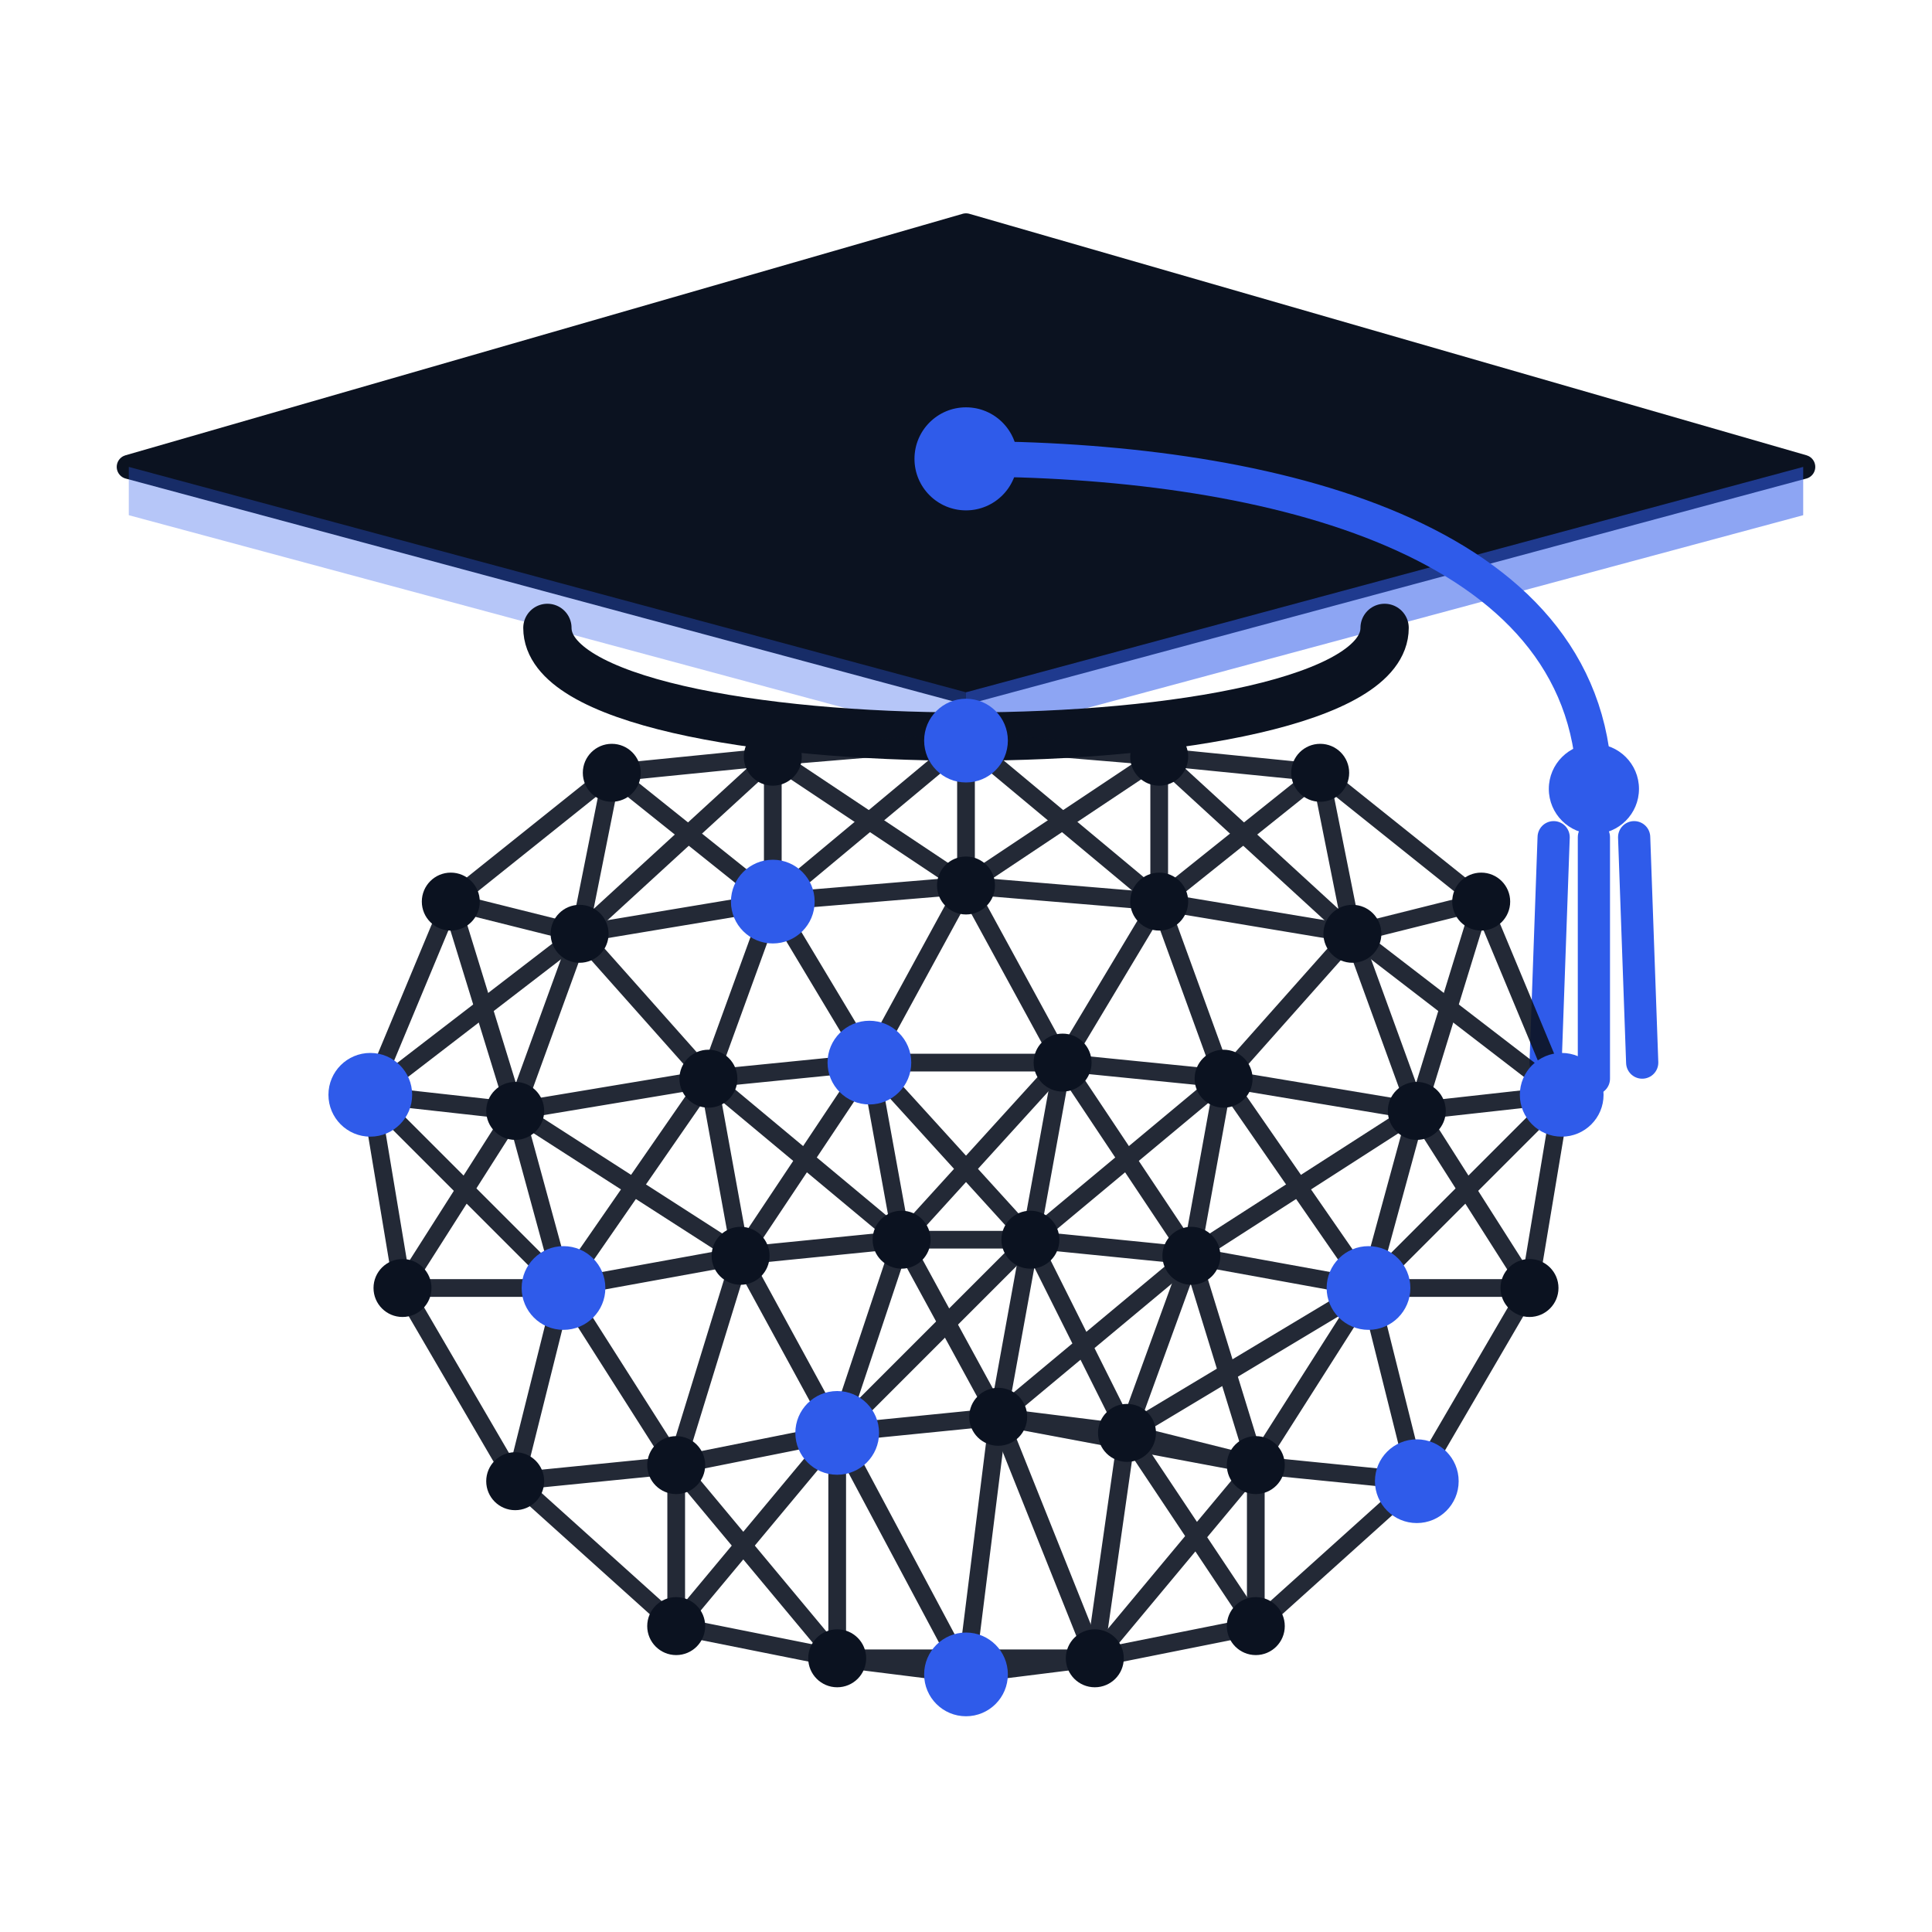
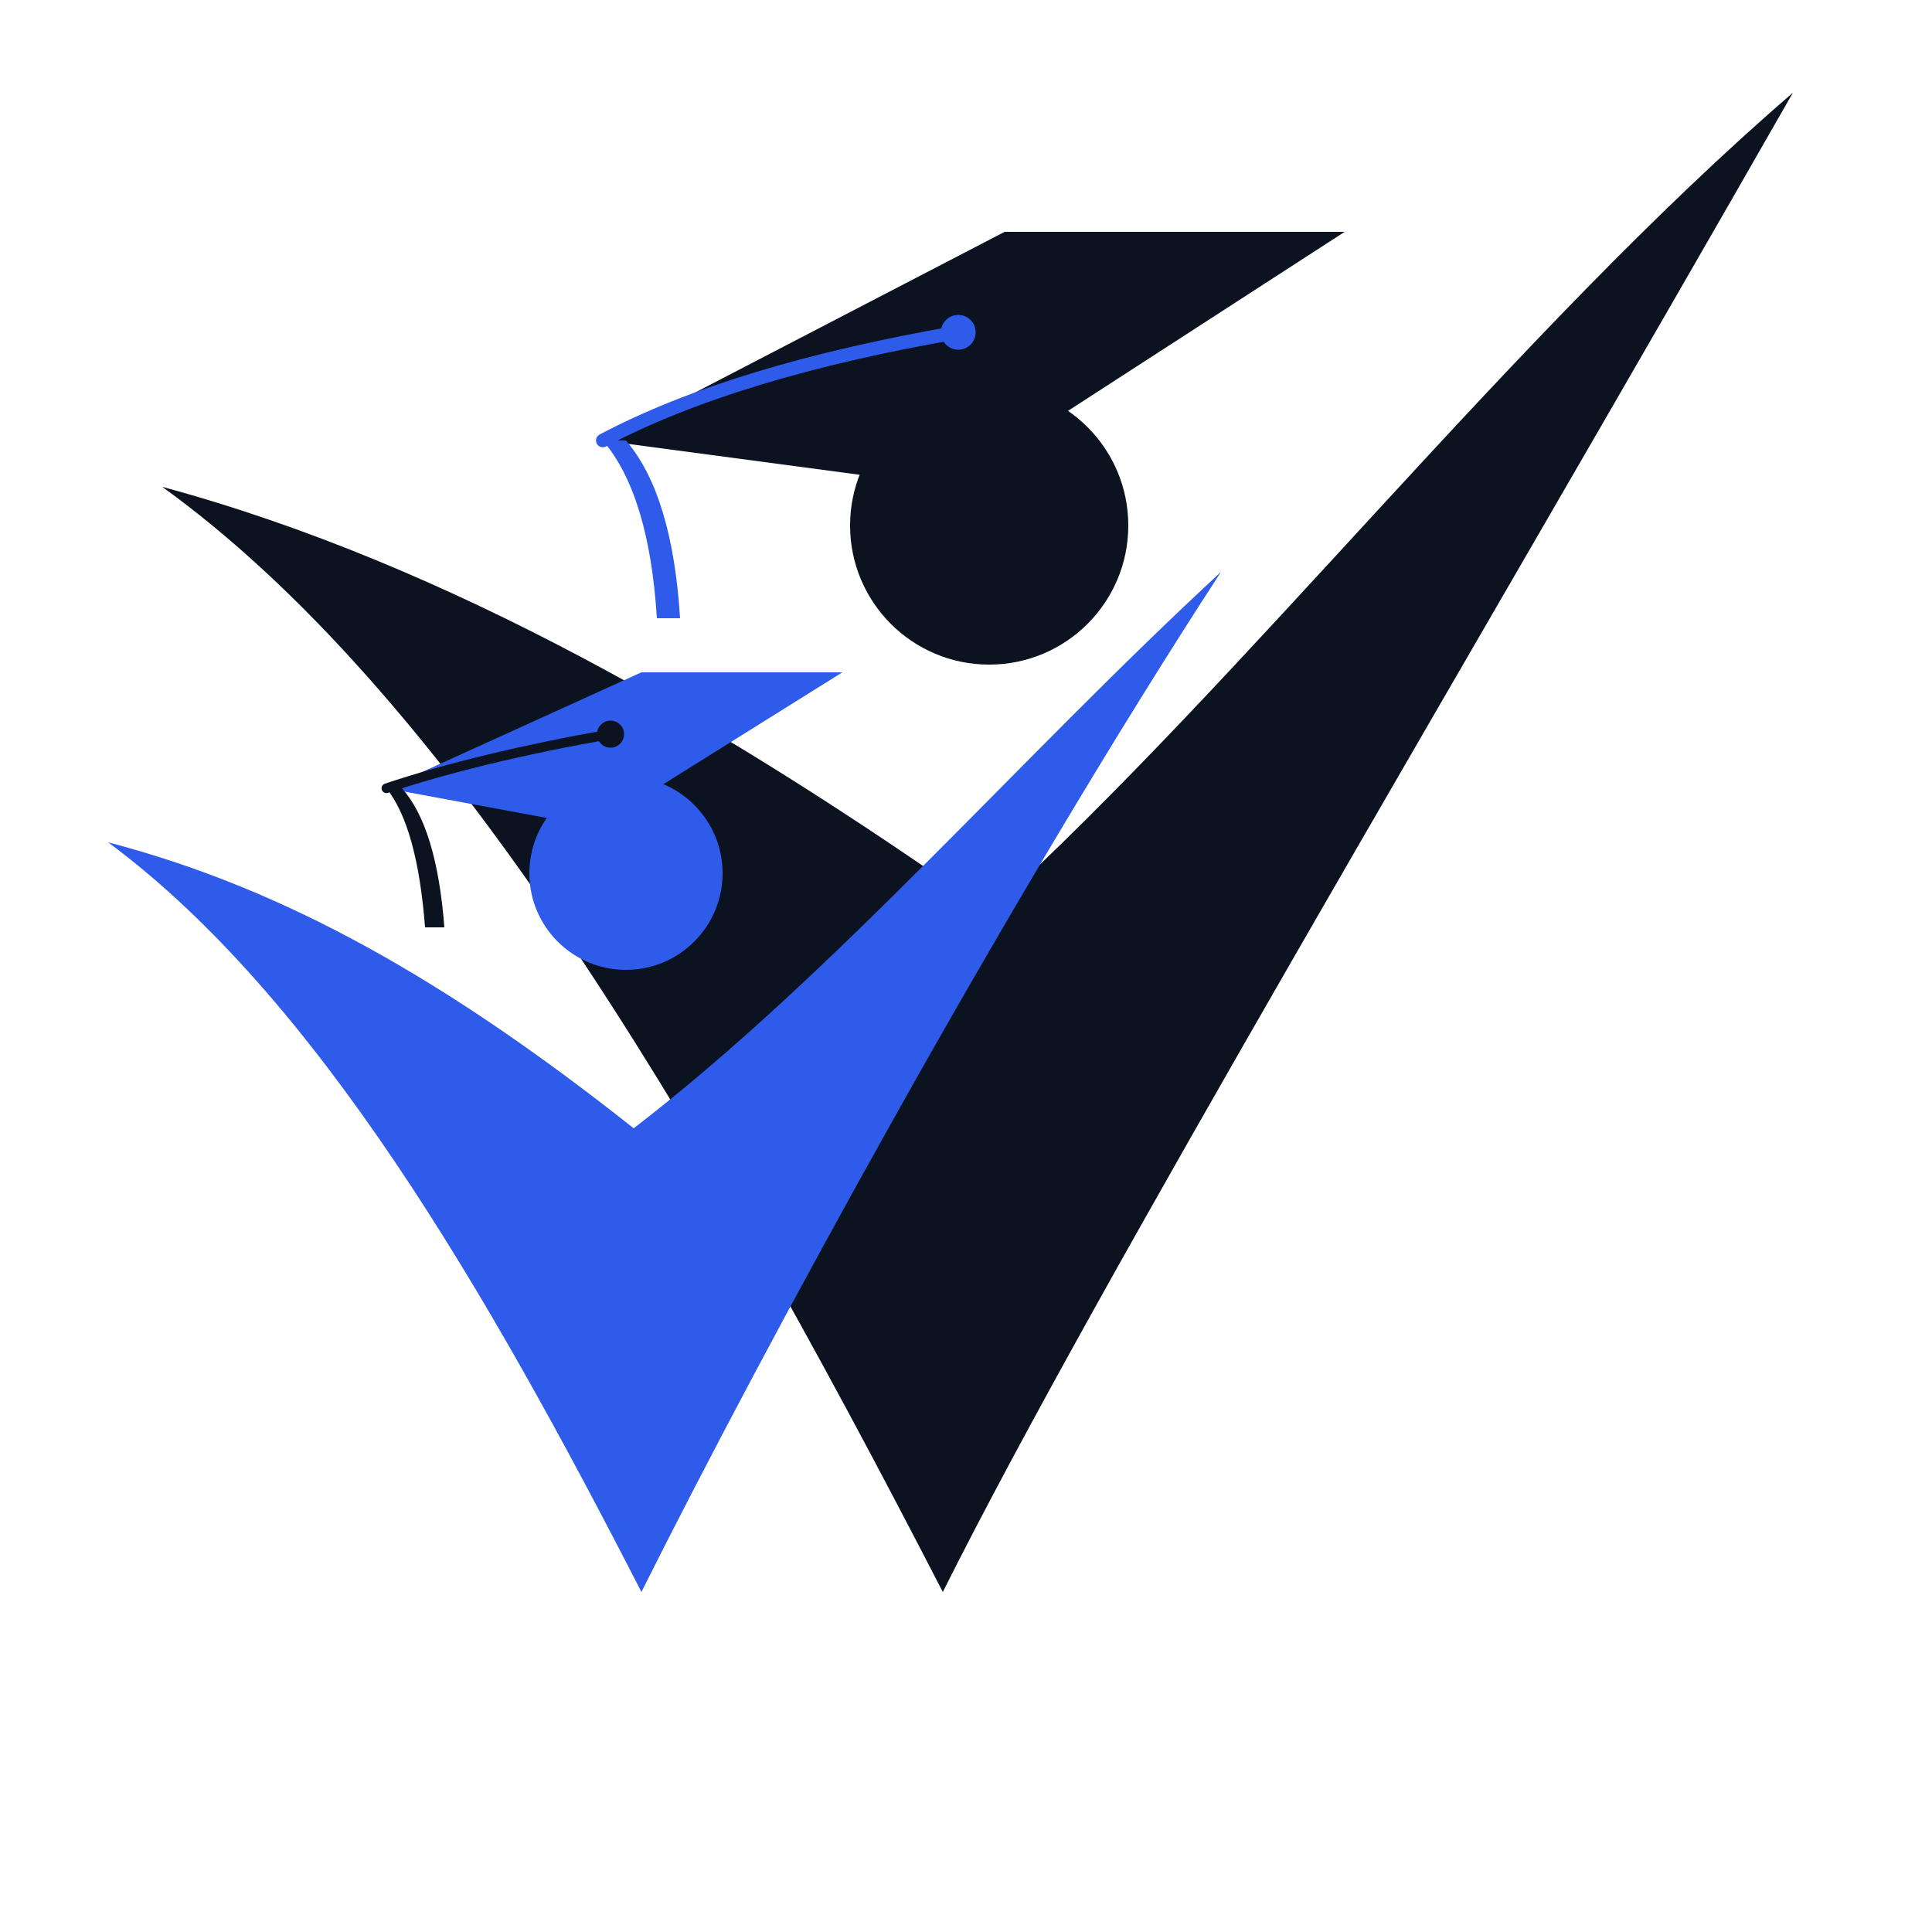
- <svg xmlns="http://www.w3.org/2000/svg" viewBox="0 0 120 120" width="120" height="120" fill="none">
-   <polygon points="60,14 112,29 60,43 8,29" fill="#0B1220" stroke="#0B1220" stroke-width="1.5" stroke-linejoin="round" />
-   <polygon points="8,29 60,43 60,46 8,32" fill="#2F5BEA" opacity="0.35" />
-   <polygon points="60,43 112,29 112,32 60,46" fill="#2F5BEA" opacity="0.55" />
-   <path d="M34,39 C34,48 86,48 86,39" fill="none" stroke="#0B1220" stroke-width="3" stroke-linecap="round" />
-   <circle cx="60" cy="28.5" r="3.2" fill="#2F5BEA" />
-   <path d="M60,28.5 C78,28.5 98,33 99,48" fill="none" stroke="#2F5BEA" stroke-width="2.2" stroke-linecap="round" />
-   <circle cx="99" cy="49" r="2.8" fill="#2F5BEA" />
-   <path d="M96.5,52 L96,66 M99,52 L99,67 M101.5,52 L102,66" stroke="#2F5BEA" stroke-width="2.0" stroke-linecap="round" />
-   <g stroke="#0B1220" stroke-width="1.1" stroke-linecap="round" stroke-linejoin="round" opacity="0.9">
-     <line x1="38" y1="48" x2="48" y2="47" />
-     <line x1="38" y1="48" x2="28" y2="56" />
-     <line x1="38" y1="48" x2="36" y2="58" />
-     <line x1="38" y1="48" x2="48" y2="56" />
-     <line x1="48" y1="47" x2="60" y2="46" />
-     <line x1="48" y1="47" x2="36" y2="58" />
-     <line x1="48" y1="47" x2="48" y2="56" />
-     <line x1="48" y1="47" x2="60" y2="55" />
-     <line x1="60" y1="46" x2="72" y2="47" />
-     <line x1="60" y1="46" x2="48" y2="56" />
-     <line x1="60" y1="46" x2="60" y2="55" />
-     <line x1="60" y1="46" x2="72" y2="56" />
-     <line x1="72" y1="47" x2="82" y2="48" />
-     <line x1="72" y1="47" x2="60" y2="55" />
-     <line x1="72" y1="47" x2="72" y2="56" />
-     <line x1="72" y1="47" x2="84" y2="58" />
-     <line x1="82" y1="48" x2="72" y2="56" />
-     <line x1="82" y1="48" x2="84" y2="58" />
-     <line x1="82" y1="48" x2="92" y2="56" />
-     <line x1="28" y1="56" x2="36" y2="58" />
-     <line x1="28" y1="56" x2="23" y2="68" />
-     <line x1="28" y1="56" x2="32" y2="69" />
-     <line x1="36" y1="58" x2="48" y2="56" />
-     <line x1="36" y1="58" x2="23" y2="68" />
-     <line x1="36" y1="58" x2="32" y2="69" />
-     <line x1="36" y1="58" x2="44" y2="67" />
-     <line x1="48" y1="56" x2="60" y2="55" />
-     <line x1="48" y1="56" x2="44" y2="67" />
-     <line x1="48" y1="56" x2="54" y2="66" />
-     <line x1="60" y1="55" x2="72" y2="56" />
-     <line x1="60" y1="55" x2="54" y2="66" />
-     <line x1="60" y1="55" x2="66" y2="66" />
-     <line x1="72" y1="56" x2="84" y2="58" />
-     <line x1="72" y1="56" x2="66" y2="66" />
-     <line x1="72" y1="56" x2="76" y2="67" />
-     <line x1="84" y1="58" x2="92" y2="56" />
-     <line x1="84" y1="58" x2="76" y2="67" />
-     <line x1="84" y1="58" x2="88" y2="69" />
-     <line x1="84" y1="58" x2="97" y2="68" />
-     <line x1="92" y1="56" x2="88" y2="69" />
-     <line x1="92" y1="56" x2="97" y2="68" />
-     <line x1="23" y1="68" x2="32" y2="69" />
-     <line x1="23" y1="68" x2="25" y2="80" />
-     <line x1="23" y1="68" x2="35" y2="80" />
-     <line x1="32" y1="69" x2="44" y2="67" />
-     <line x1="32" y1="69" x2="25" y2="80" />
-     <line x1="32" y1="69" x2="35" y2="80" />
-     <line x1="32" y1="69" x2="46" y2="78" />
-     <line x1="44" y1="67" x2="54" y2="66" />
-     <line x1="44" y1="67" x2="35" y2="80" />
-     <line x1="44" y1="67" x2="46" y2="78" />
-     <line x1="44" y1="67" x2="56" y2="77" />
-     <line x1="54" y1="66" x2="66" y2="66" />
-     <line x1="54" y1="66" x2="46" y2="78" />
-     <line x1="54" y1="66" x2="56" y2="77" />
-     <line x1="54" y1="66" x2="64" y2="77" />
-     <line x1="66" y1="66" x2="76" y2="67" />
-     <line x1="66" y1="66" x2="56" y2="77" />
-     <line x1="66" y1="66" x2="64" y2="77" />
-     <line x1="66" y1="66" x2="74" y2="78" />
-     <line x1="76" y1="67" x2="88" y2="69" />
-     <line x1="76" y1="67" x2="64" y2="77" />
-     <line x1="76" y1="67" x2="74" y2="78" />
-     <line x1="76" y1="67" x2="85" y2="80" />
-     <line x1="88" y1="69" x2="97" y2="68" />
-     <line x1="88" y1="69" x2="74" y2="78" />
-     <line x1="88" y1="69" x2="85" y2="80" />
-     <line x1="88" y1="69" x2="95" y2="80" />
-     <line x1="97" y1="68" x2="85" y2="80" />
-     <line x1="97" y1="68" x2="95" y2="80" />
-     <line x1="25" y1="80" x2="35" y2="80" />
-     <line x1="25" y1="80" x2="32" y2="92" />
-     <line x1="35" y1="80" x2="46" y2="78" />
-     <line x1="35" y1="80" x2="32" y2="92" />
-     <line x1="35" y1="80" x2="42" y2="91" />
-     <line x1="46" y1="78" x2="56" y2="77" />
-     <line x1="46" y1="78" x2="42" y2="91" />
-     <line x1="46" y1="78" x2="52" y2="89" />
-     <line x1="56" y1="77" x2="64" y2="77" />
-     <line x1="56" y1="77" x2="52" y2="89" />
-     <line x1="56" y1="77" x2="62" y2="88" />
-     <line x1="64" y1="77" x2="74" y2="78" />
-     <line x1="64" y1="77" x2="52" y2="89" />
-     <line x1="64" y1="77" x2="62" y2="88" />
-     <line x1="64" y1="77" x2="70" y2="89" />
-     <line x1="74" y1="78" x2="85" y2="80" />
-     <line x1="74" y1="78" x2="62" y2="88" />
-     <line x1="74" y1="78" x2="70" y2="89" />
-     <line x1="74" y1="78" x2="78" y2="91" />
-     <line x1="85" y1="80" x2="95" y2="80" />
-     <line x1="85" y1="80" x2="70" y2="89" />
-     <line x1="85" y1="80" x2="78" y2="91" />
-     <line x1="85" y1="80" x2="88" y2="92" />
-     <line x1="95" y1="80" x2="88" y2="92" />
-     <line x1="32" y1="92" x2="42" y2="91" />
-     <line x1="32" y1="92" x2="42" y2="101" />
-     <line x1="42" y1="91" x2="52" y2="89" />
-     <line x1="42" y1="91" x2="42" y2="101" />
-     <line x1="42" y1="91" x2="52" y2="103" />
-     <line x1="52" y1="89" x2="62" y2="88" />
-     <line x1="52" y1="89" x2="42" y2="101" />
-     <line x1="52" y1="89" x2="52" y2="103" />
-     <line x1="52" y1="89" x2="60" y2="104" />
-     <line x1="62" y1="88" x2="70" y2="89" />
-     <line x1="62" y1="88" x2="78" y2="91" />
-     <line x1="62" y1="88" x2="60" y2="104" />
-     <line x1="62" y1="88" x2="68" y2="103" />
-     <line x1="70" y1="89" x2="78" y2="91" />
-     <line x1="70" y1="89" x2="68" y2="103" />
-     <line x1="70" y1="89" x2="78" y2="101" />
-     <line x1="78" y1="91" x2="88" y2="92" />
-     <line x1="78" y1="91" x2="68" y2="103" />
-     <line x1="78" y1="91" x2="78" y2="101" />
-     <line x1="88" y1="92" x2="78" y2="101" />
-     <line x1="42" y1="101" x2="52" y2="103" />
-     <line x1="52" y1="103" x2="60" y2="104" />
-     <line x1="52" y1="103" x2="68" y2="103" />
-     <line x1="60" y1="104" x2="68" y2="103" />
-     <line x1="68" y1="103" x2="78" y2="101" />
-   </g>
-   <circle cx="38" cy="48" r="1.8" fill="#0B1220" />
-   <circle cx="48" cy="47" r="1.8" fill="#0B1220" />
-   <circle cx="60" cy="46" r="2.6" fill="#2F5BEA" />
-   <circle cx="72" cy="47" r="1.8" fill="#0B1220" />
-   <circle cx="82" cy="48" r="1.8" fill="#0B1220" />
-   <circle cx="28" cy="56" r="1.8" fill="#0B1220" />
-   <circle cx="36" cy="58" r="1.8" fill="#0B1220" />
-   <circle cx="48" cy="56" r="2.6" fill="#2F5BEA" />
-   <circle cx="60" cy="55" r="1.8" fill="#0B1220" />
-   <circle cx="72" cy="56" r="1.8" fill="#0B1220" />
-   <circle cx="84" cy="58" r="1.8" fill="#0B1220" />
-   <circle cx="92" cy="56" r="1.8" fill="#0B1220" />
-   <circle cx="23" cy="68" r="2.6" fill="#2F5BEA" />
-   <circle cx="32" cy="69" r="1.8" fill="#0B1220" />
-   <circle cx="44" cy="67" r="1.8" fill="#0B1220" />
-   <circle cx="54" cy="66" r="2.6" fill="#2F5BEA" />
-   <circle cx="66" cy="66" r="1.8" fill="#0B1220" />
-   <circle cx="76" cy="67" r="1.8" fill="#0B1220" />
-   <circle cx="88" cy="69" r="1.8" fill="#0B1220" />
-   <circle cx="97" cy="68" r="2.6" fill="#2F5BEA" />
-   <circle cx="25" cy="80" r="1.8" fill="#0B1220" />
-   <circle cx="35" cy="80" r="2.6" fill="#2F5BEA" />
-   <circle cx="46" cy="78" r="1.8" fill="#0B1220" />
-   <circle cx="56" cy="77" r="1.8" fill="#0B1220" />
-   <circle cx="64" cy="77" r="1.8" fill="#0B1220" />
-   <circle cx="74" cy="78" r="1.8" fill="#0B1220" />
-   <circle cx="85" cy="80" r="2.6" fill="#2F5BEA" />
-   <circle cx="95" cy="80" r="1.8" fill="#0B1220" />
-   <circle cx="32" cy="92" r="1.8" fill="#0B1220" />
-   <circle cx="42" cy="91" r="1.8" fill="#0B1220" />
-   <circle cx="52" cy="89" r="2.6" fill="#2F5BEA" />
-   <circle cx="62" cy="88" r="1.8" fill="#0B1220" />
-   <circle cx="70" cy="89" r="1.8" fill="#0B1220" />
-   <circle cx="78" cy="91" r="1.8" fill="#0B1220" />
-   <circle cx="88" cy="92" r="2.6" fill="#2F5BEA" />
-   <circle cx="42" cy="101" r="1.8" fill="#0B1220" />
-   <circle cx="52" cy="103" r="1.8" fill="#0B1220" />
-   <circle cx="60" cy="104" r="2.6" fill="#2F5BEA" />
-   <circle cx="68" cy="103" r="1.8" fill="#0B1220" />
-   <circle cx="78" cy="101" r="1.8" fill="#0B1220" />
+ <svg xmlns="http://www.w3.org/2000/svg" viewBox="0 0 500 500" width="100%" height="100%">
+   <path d="M 42,126 C 114,178 178,284 244,412 C 284,332 376,178 464,24 C 392,86 322,176 256,236 C 188,188 116,146 42,126 Z" fill="#0B1220" />
+   <circle cx="256" cy="136" r="36" fill="#0B1220" />
+   <polygon points="260,60 348,60 246,126 156,114" fill="#0B1220" />
+   <circle cx="248" cy="86" r="4.5" fill="#2F5BEA" />
+   <path d="M 248,86 Q 190,96 156,114" fill="none" stroke="#2F5BEA" stroke-width="3.5" stroke-linecap="round" />
+   <path d="M 156,114 Q 168,128 170,160 L 176,160 Q 174,128 162,114 Z" fill="#2F5BEA" />
+   <path d="M 28,218 C 82,258 126,334 166,412 C 198,348 260,234 316,148 C 264,196 216,252 164,292 C 116,254 74,230 28,218 Z" fill="#2F5BEA" />
+   <circle cx="162" cy="226" r="25" fill="#2F5BEA" />
+   <polygon points="166,174 218,174 154,214 100,204" fill="#2F5BEA" />
+   <circle cx="158" cy="190" r="3.5" fill="#0B1220" />
+   <path d="M 158,190 Q 124,196 100,204" fill="none" stroke="#0B1220" stroke-width="2.5" stroke-linecap="round" />
+   <path d="M 100,204 Q 108,214 110,240 L 115,240 Q 113,214 104,204 Z" fill="#0B1220" />
</svg>
